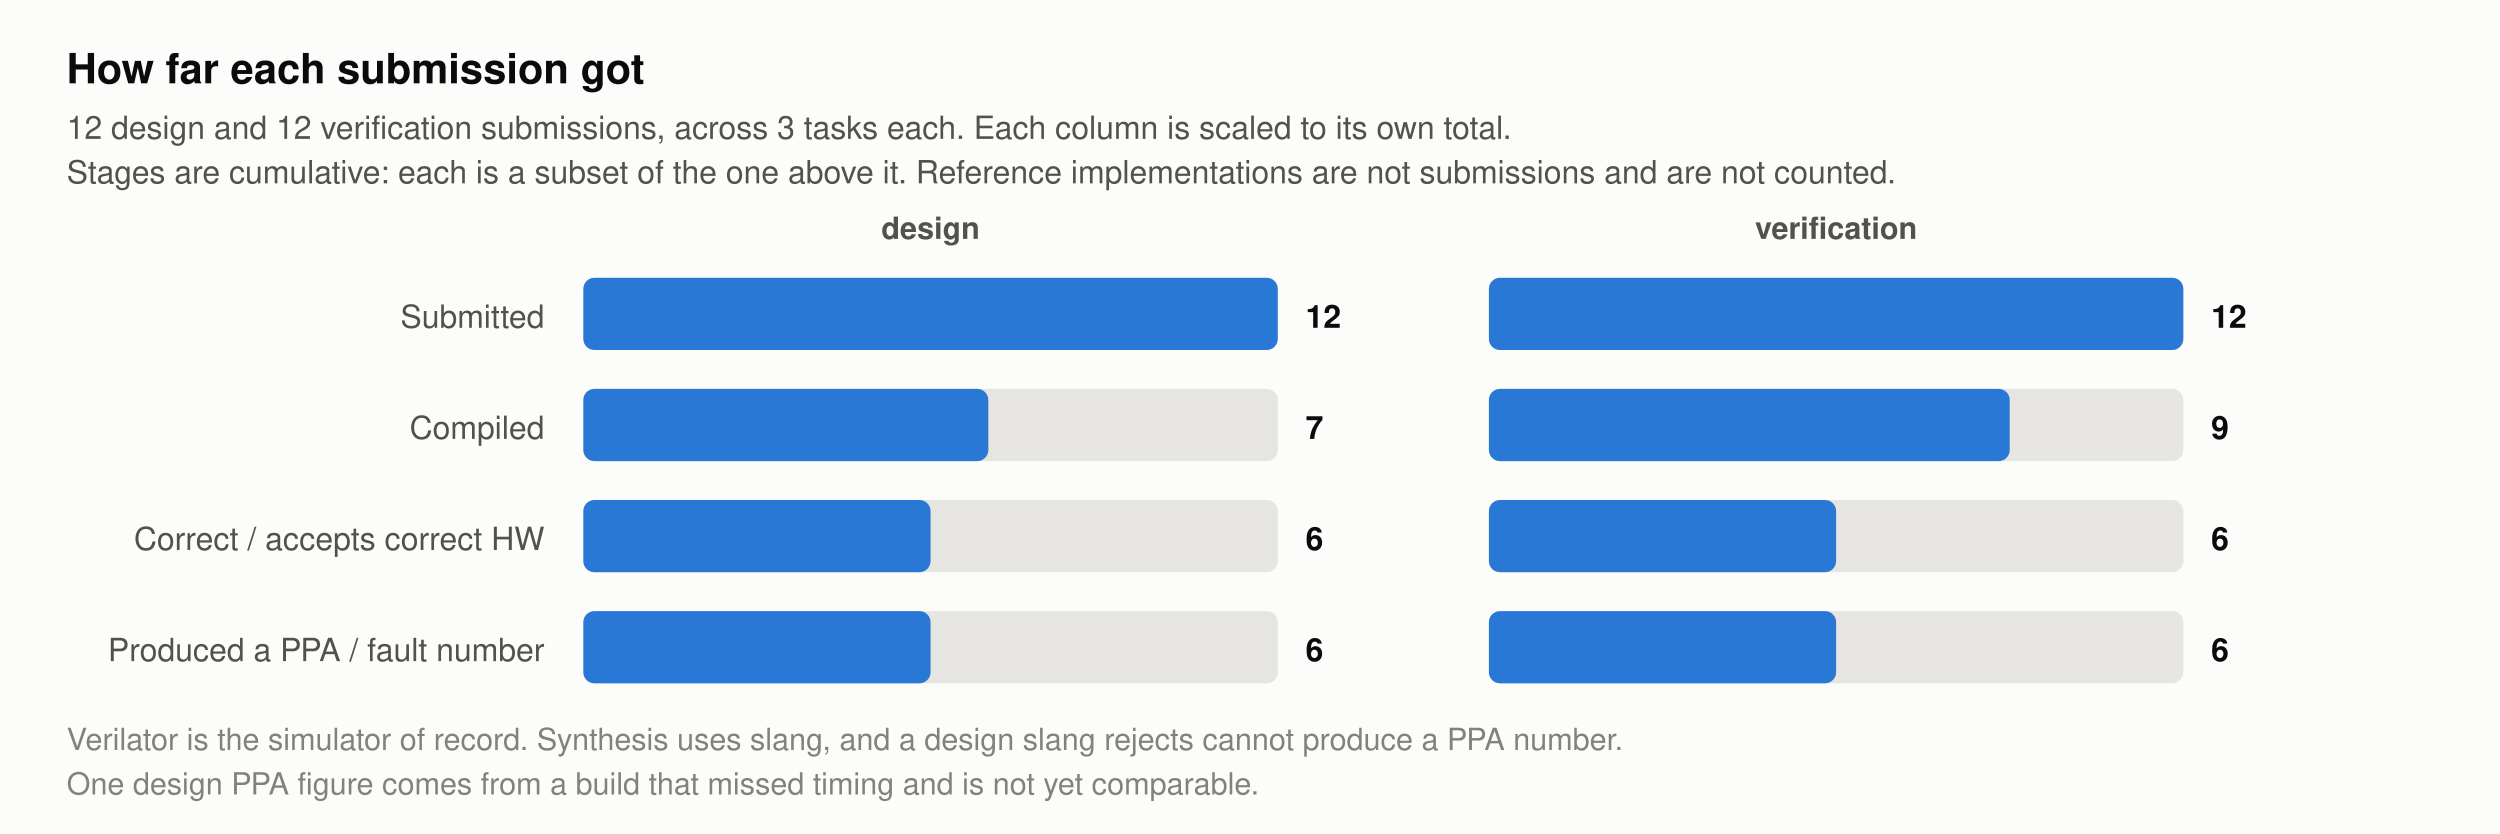
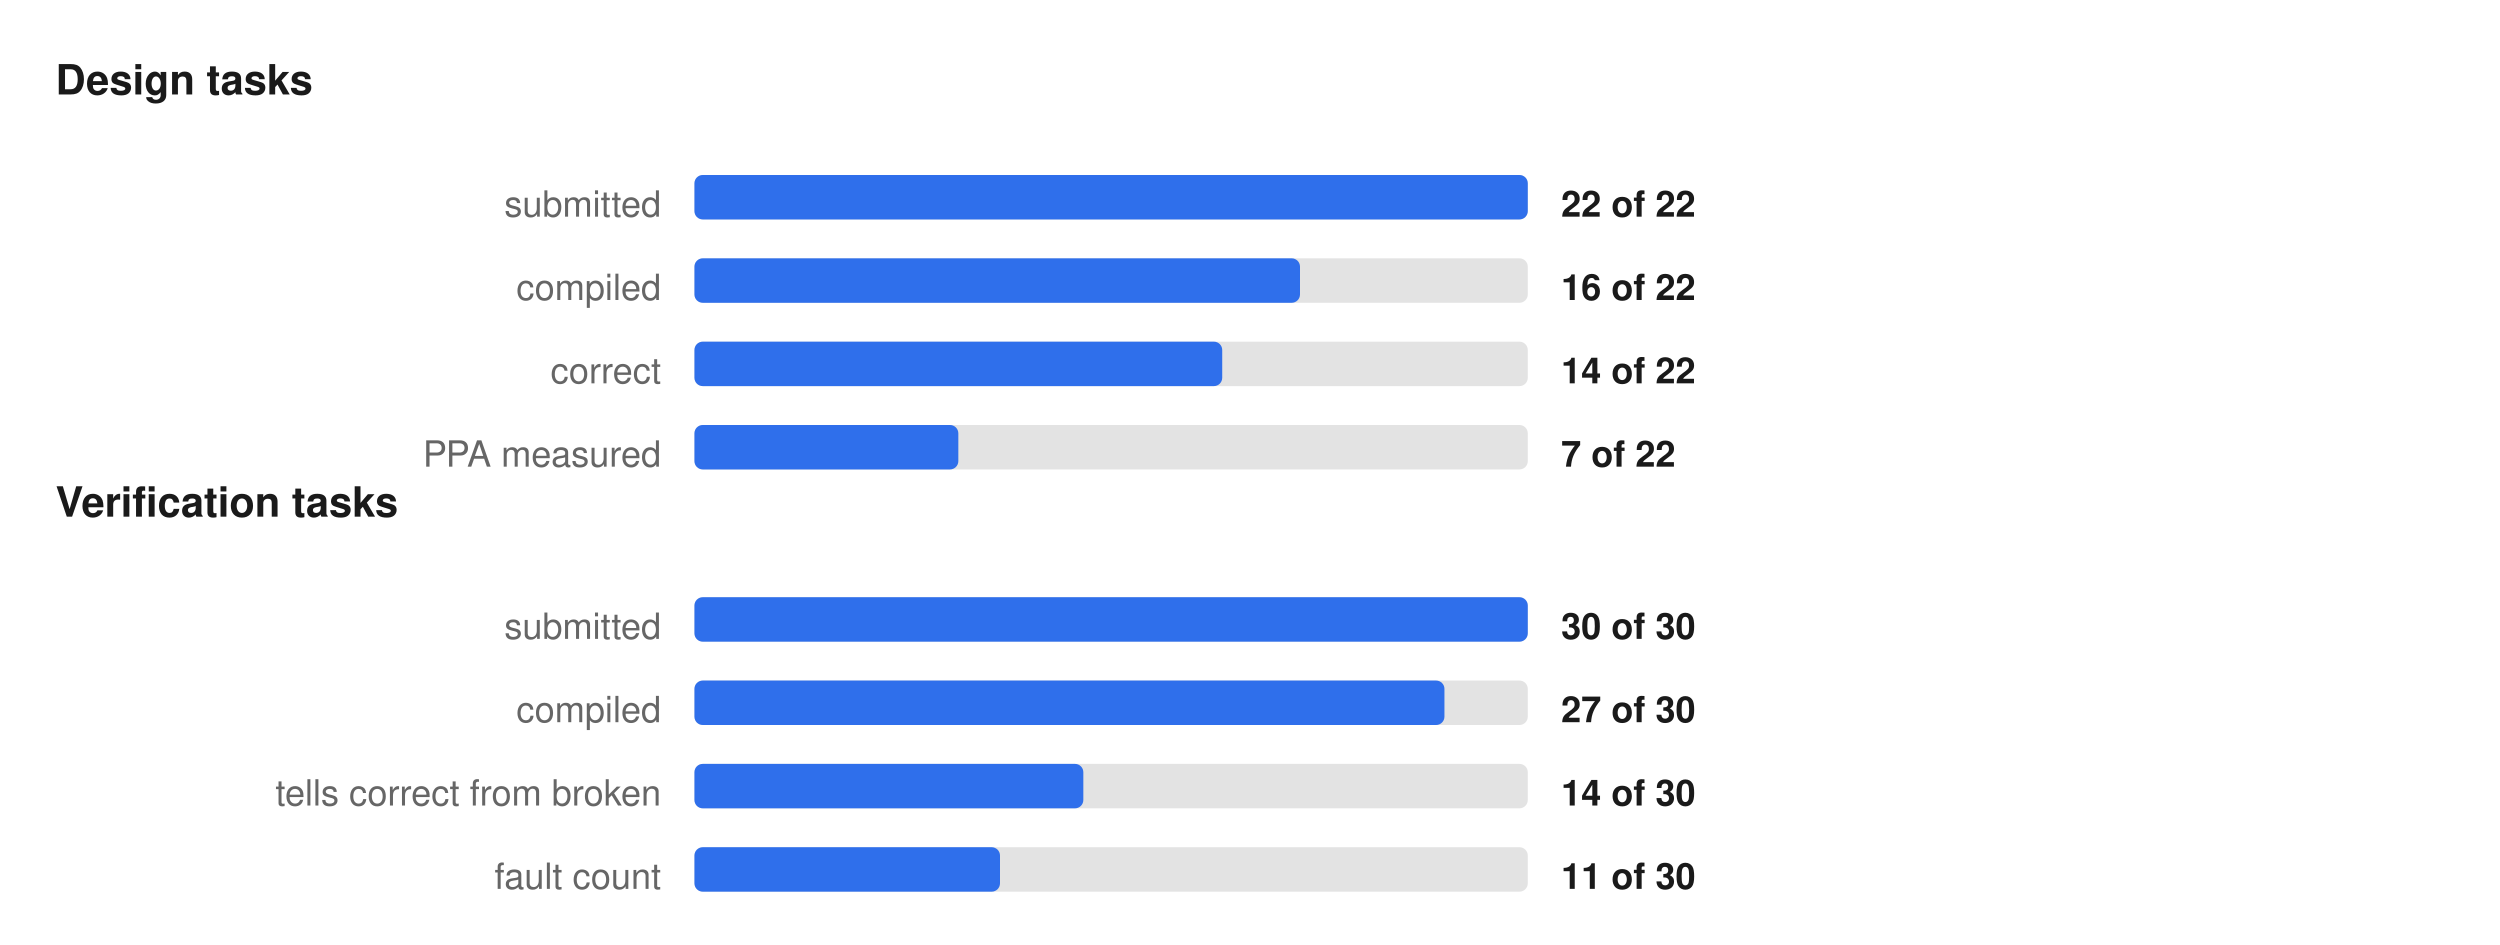
- <svg xmlns="http://www.w3.org/2000/svg" width="900" height="300" viewBox="0 0 900 300" font-family="-apple-system,BlinkMacSystemFont,'Segoe UI',Helvetica,Arial,sans-serif">
-   <rect width="900" height="300" fill="#fcfcfb" />
-   <text x="24" y="30" font-size="15" font-weight="600" fill="#0b0b0b">How far each submission got</text>
-   <text x="24" y="50" font-size="11.5" fill="#52514e">12 design and 12 verification submissions, across 3 tasks each. Each column is scaled to its own total.</text>
-   <text x="24" y="66" font-size="11.5" fill="#52514e">Stages are cumulative: each is a subset of the one above it. Reference implementations are not submissions and are not counted.</text>
-   <text x="335.0" y="86" font-size="11" font-weight="600" text-anchor="middle" fill="#52514e">design</text>
-   <text x="661.0" y="86" font-size="11" font-weight="600" text-anchor="middle" fill="#52514e">verification</text>
-   <text x="196" y="118" font-size="11.5" text-anchor="end" fill="#52514e">Submitted</text>
-   <rect x="210" y="100" width="250" height="26" rx="4" fill="#e6e5e1" />
-   <rect x="210" y="100" width="250.0" height="26" rx="4" fill="#2a78d6" />
-   <text x="470" y="118" font-size="11.5" font-weight="600" fill="#0b0b0b">12</text>
-   <rect x="536" y="100" width="250" height="26" rx="4" fill="#e6e5e1" />
-   <rect x="536" y="100" width="250.0" height="26" rx="4" fill="#2a78d6" />
-   <text x="796" y="118" font-size="11.5" font-weight="600" fill="#0b0b0b">12</text>
-   <text x="196" y="158" font-size="11.5" text-anchor="end" fill="#52514e">Compiled</text>
-   <rect x="210" y="140" width="250" height="26" rx="4" fill="#e6e5e1" />
-   <rect x="210" y="140" width="145.8" height="26" rx="4" fill="#2a78d6" />
-   <text x="470" y="158" font-size="11.5" font-weight="600" fill="#0b0b0b">7</text>
-   <rect x="536" y="140" width="250" height="26" rx="4" fill="#e6e5e1" />
-   <rect x="536" y="140" width="187.5" height="26" rx="4" fill="#2a78d6" />
-   <text x="796" y="158" font-size="11.5" font-weight="600" fill="#0b0b0b">9</text>
-   <text x="196" y="198" font-size="11.5" text-anchor="end" fill="#52514e">Correct / accepts correct HW</text>
-   <rect x="210" y="180" width="250" height="26" rx="4" fill="#e6e5e1" />
-   <rect x="210" y="180" width="125.0" height="26" rx="4" fill="#2a78d6" />
-   <text x="470" y="198" font-size="11.5" font-weight="600" fill="#0b0b0b">6</text>
-   <rect x="536" y="180" width="250" height="26" rx="4" fill="#e6e5e1" />
-   <rect x="536" y="180" width="125.0" height="26" rx="4" fill="#2a78d6" />
-   <text x="796" y="198" font-size="11.5" font-weight="600" fill="#0b0b0b">6</text>
-   <text x="196" y="238" font-size="11.5" text-anchor="end" fill="#52514e">Produced a PPA / fault number</text>
-   <rect x="210" y="220" width="250" height="26" rx="4" fill="#e6e5e1" />
-   <rect x="210" y="220" width="125.0" height="26" rx="4" fill="#2a78d6" />
-   <text x="470" y="238" font-size="11.5" font-weight="600" fill="#0b0b0b">6</text>
-   <rect x="536" y="220" width="250" height="26" rx="4" fill="#e6e5e1" />
-   <rect x="536" y="220" width="125.0" height="26" rx="4" fill="#2a78d6" />
-   <text x="796" y="238" font-size="11.5" font-weight="600" fill="#0b0b0b">6</text>
-   <text x="24" y="270" font-size="11" fill="#83817a">Verilator is the simulator of record. Synthesis uses slang, and a design slang rejects cannot produce a PPA number.</text>
-   <text x="24" y="286" font-size="11" fill="#83817a">One design PPA figure comes from a build that missed timing and is not yet comparable.</text>
+ <svg xmlns="http://www.w3.org/2000/svg" viewBox="0 0 900 340" font-family="-apple-system,BlinkMacSystemFont,Segoe UI,Helvetica,Arial,sans-serif">
+   <rect width="900" height="340" fill="none" />
+   <text x="20" y="34" fill="#1a1a1a" font-size="15" font-weight="600">Design tasks</text>
+   <text x="238" y="78" fill="#666" font-size="13" text-anchor="end">submitted</text>
+   <rect x="250" y="63" width="300" height="16" rx="3" fill="#e3e3e3" />
+   <rect x="250" y="63" width="300" height="16" rx="3" fill="#2f6feb" />
+   <text x="562" y="78" fill="#1a1a1a" font-size="13" font-weight="600">22 of 22</text>
+   <text x="238" y="108" fill="#666" font-size="13" text-anchor="end">compiled</text>
+   <rect x="250" y="93" width="300" height="16" rx="3" fill="#e3e3e3" />
+   <rect x="250" y="93" width="218" height="16" rx="3" fill="#2f6feb" />
+   <text x="562" y="108" fill="#1a1a1a" font-size="13" font-weight="600">16 of 22</text>
+   <text x="238" y="138" fill="#666" font-size="13" text-anchor="end">correct</text>
+   <rect x="250" y="123" width="300" height="16" rx="3" fill="#e3e3e3" />
+   <rect x="250" y="123" width="190" height="16" rx="3" fill="#2f6feb" />
+   <text x="562" y="138" fill="#1a1a1a" font-size="13" font-weight="600">14 of 22</text>
+   <text x="238" y="168" fill="#666" font-size="13" text-anchor="end">PPA measured</text>
+   <rect x="250" y="153" width="300" height="16" rx="3" fill="#e3e3e3" />
+   <rect x="250" y="153" width="95" height="16" rx="3" fill="#2f6feb" />
+   <text x="562" y="168" fill="#1a1a1a" font-size="13" font-weight="600">7 of 22</text>
+   <text x="20" y="186" fill="#1a1a1a" font-size="15" font-weight="600">Verification tasks</text>
+   <text x="238" y="230" fill="#666" font-size="13" text-anchor="end">submitted</text>
+   <rect x="250" y="215" width="300" height="16" rx="3" fill="#e3e3e3" />
+   <rect x="250" y="215" width="300" height="16" rx="3" fill="#2f6feb" />
+   <text x="562" y="230" fill="#1a1a1a" font-size="13" font-weight="600">30 of 30</text>
+   <text x="238" y="260" fill="#666" font-size="13" text-anchor="end">compiled</text>
+   <rect x="250" y="245" width="300" height="16" rx="3" fill="#e3e3e3" />
+   <rect x="250" y="245" width="270" height="16" rx="3" fill="#2f6feb" />
+   <text x="562" y="260" fill="#1a1a1a" font-size="13" font-weight="600">27 of 30</text>
+   <text x="238" y="290" fill="#666" font-size="13" text-anchor="end">tells correct from broken</text>
+   <rect x="250" y="275" width="300" height="16" rx="3" fill="#e3e3e3" />
+   <rect x="250" y="275" width="140" height="16" rx="3" fill="#2f6feb" />
+   <text x="562" y="290" fill="#1a1a1a" font-size="13" font-weight="600">14 of 30</text>
+   <text x="238" y="320" fill="#666" font-size="13" text-anchor="end">fault count</text>
+   <rect x="250" y="305" width="300" height="16" rx="3" fill="#e3e3e3" />
+   <rect x="250" y="305" width="110" height="16" rx="3" fill="#2f6feb" />
+   <text x="562" y="320" fill="#1a1a1a" font-size="13" font-weight="600">11 of 30</text>
</svg>
